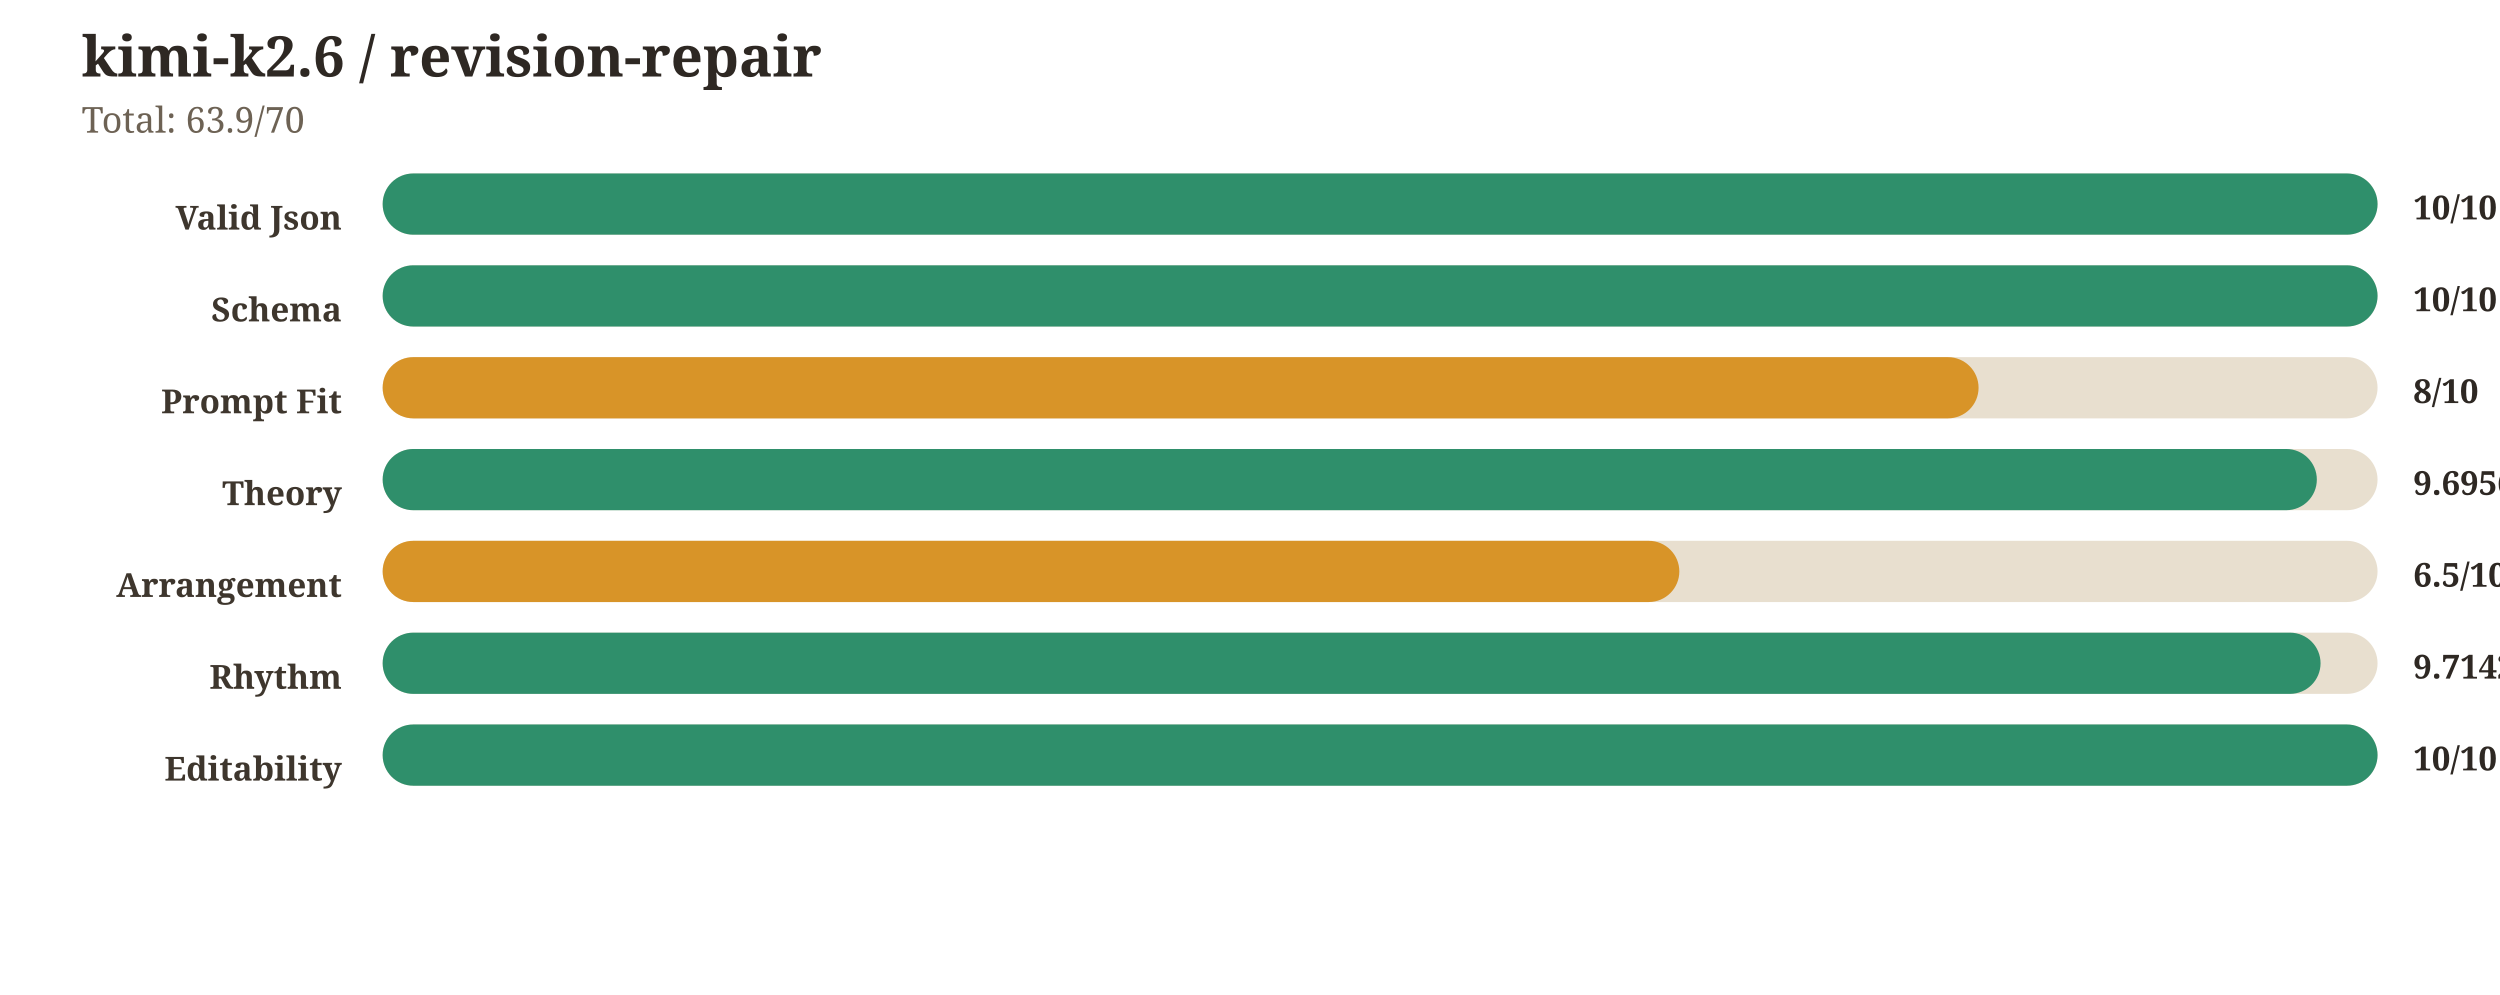
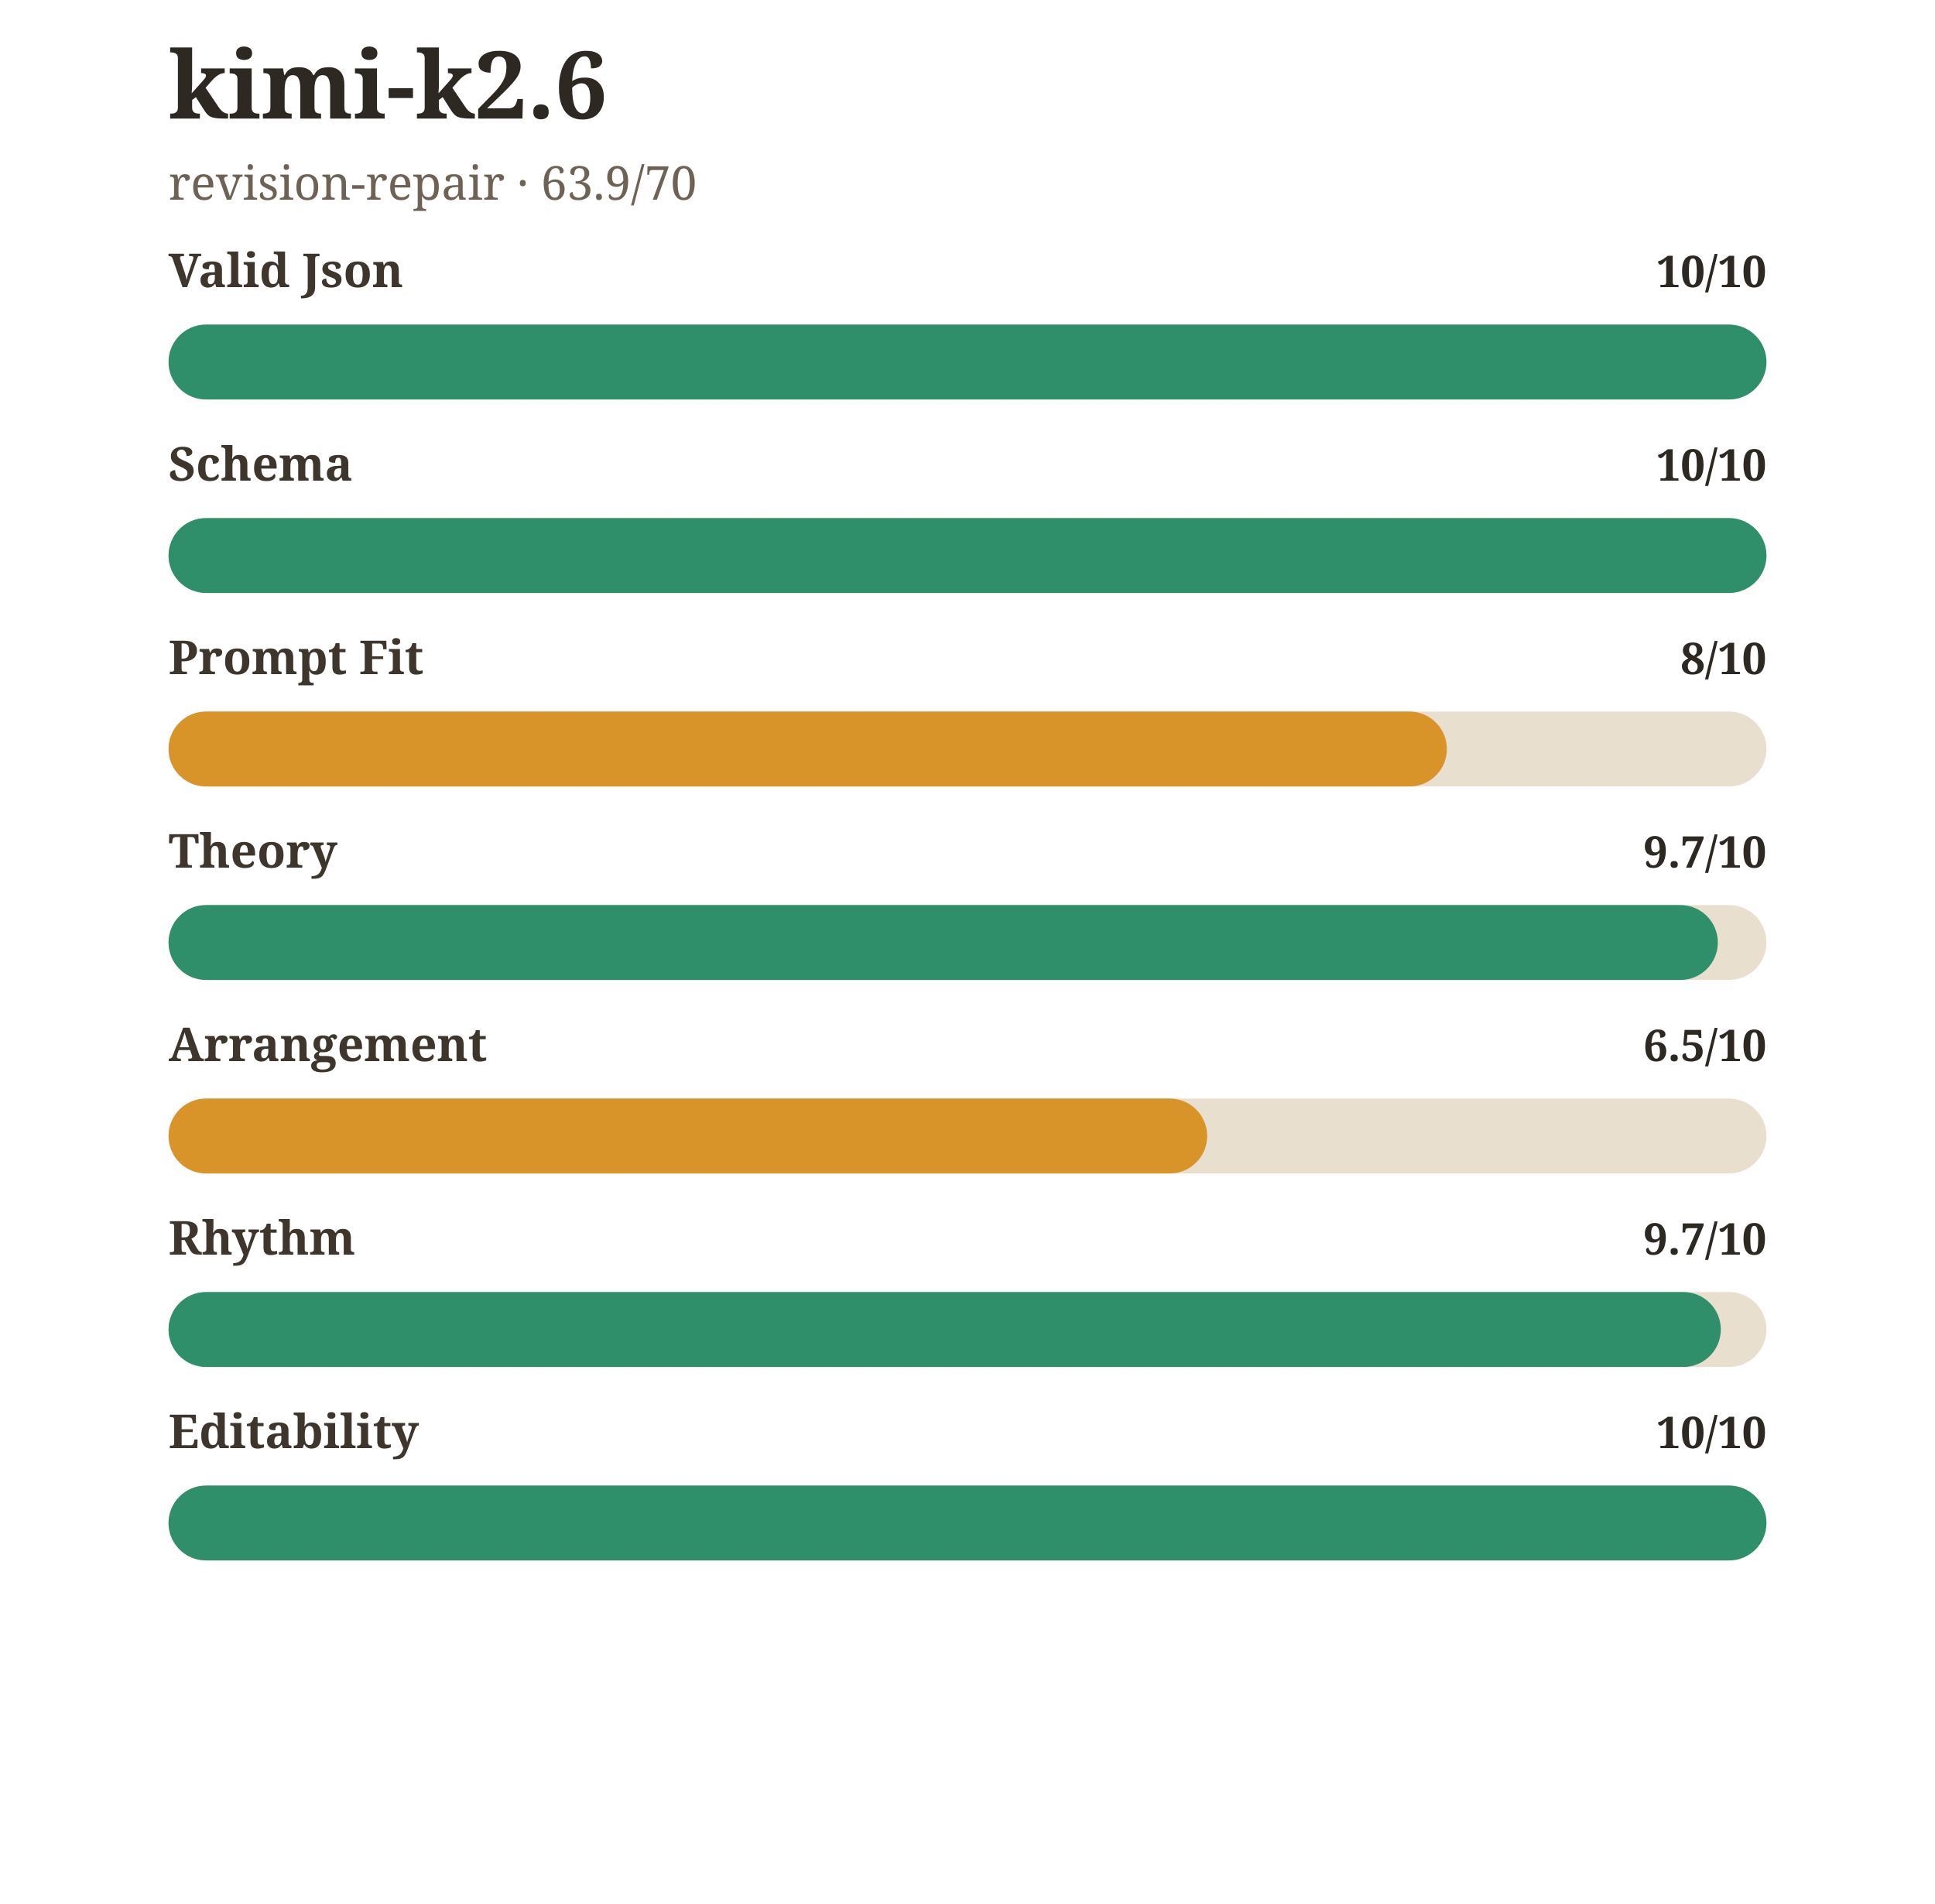
- <svg xmlns="http://www.w3.org/2000/svg" width="980" height="390" viewBox="0 0 980 390" role="img">
+ <svg xmlns="http://www.w3.org/2000/svg" width="620" height="610" viewBox="0 0 620 610" role="img">
  <style>
    svg { background: #f7f0e5; }
-     .title { font: 700 22px Georgia, serif; fill: #2e2823; }
-     .subtitle { font: 500 14px Georgia, serif; fill: #6d6254; }
-     .label { font: 600 13px Georgia, serif; fill: #3e362d; }
-     .sub { font: 500 12px Georgia, serif; fill: #6d6254; }
-     .score { font: 700 13px Georgia, serif; fill: #2e2823; }
-     .tick { font: 500 11px Georgia, serif; fill: #7b6f60; }
+     .title { font: 700 30px Georgia, serif; fill: #2e2823; }
+     .subtitle { font: 500 15px Georgia, serif; fill: #6d6254; }
+     .model { font: 700 22px Georgia, serif; fill: #2e2823; }
+     .big { font: 700 38px Georgia, serif; fill: #2e2823; }
+     .label { font: 600 15px Georgia, serif; fill: #3e362d; }
+     .sub { font: 500 13px Georgia, serif; fill: #6d6254; }
+     .score { font: 700 14px Georgia, serif; fill: #2e2823; }
  </style>
-   <text x="32" y="30" class="title">kimi-k2.6 / revision-repair</text>
-   <text x="32" y="52" class="subtitle">Total: 63.9/70</text>
-   <text x="134" y="90" text-anchor="end" class="label">Valid Json</text>
-   <rect x="150" y="68" width="782" height="24" rx="12" fill="#e8dfcf" />
-   <rect x="150" y="68" width="782" height="24" rx="12" fill="#2f8f6b" />
-   <text x="946" y="86" class="score">10/10</text>
-   <text x="134" y="126" text-anchor="end" class="label">Schema</text>
-   <rect x="150" y="104" width="782" height="24" rx="12" fill="#e8dfcf" />
-   <rect x="150" y="104" width="782" height="24" rx="12" fill="#2f8f6b" />
-   <text x="946" y="122" class="score">10/10</text>
-   <text x="134" y="162" text-anchor="end" class="label">Prompt Fit</text>
-   <rect x="150" y="140" width="782" height="24" rx="12" fill="#e8dfcf" />
-   <rect x="150" y="140" width="625.6" height="24" rx="12" fill="#d89428" />
-   <text x="946" y="158" class="score">8/10</text>
-   <text x="134" y="198" text-anchor="end" class="label">Theory</text>
-   <rect x="150" y="176" width="782" height="24" rx="12" fill="#e8dfcf" />
-   <rect x="150" y="176" width="758.2" height="24" rx="12" fill="#2f8f6b" />
-   <text x="946" y="194" class="score">9.695652173913043/10</text>
-   <text x="134" y="234" text-anchor="end" class="label">Arrangement</text>
-   <rect x="150" y="212" width="782" height="24" rx="12" fill="#e8dfcf" />
-   <rect x="150" y="212" width="508.3" height="24" rx="12" fill="#d89428" />
-   <text x="946" y="230" class="score">6.5/10</text>
-   <text x="134" y="270" text-anchor="end" class="label">Rhythm</text>
-   <rect x="150" y="248" width="782" height="24" rx="12" fill="#e8dfcf" />
-   <rect x="150" y="248" width="759.657" height="24" rx="12" fill="#2f8f6b" />
-   <text x="946" y="266" class="score">9.714285714285715/10</text>
-   <text x="134" y="306" text-anchor="end" class="label">Editability</text>
-   <rect x="150" y="284" width="782" height="24" rx="12" fill="#e8dfcf" />
-   <rect x="150" y="284" width="782" height="24" rx="12" fill="#2f8f6b" />
-   <text x="946" y="302" class="score">10/10</text>
+   <text x="54" y="38" class="title">kimi-k2.6</text>
+   <text x="54" y="64" class="subtitle">revision-repair · 63.9/70</text>
+   <text x="54" y="92" class="label">Valid Json</text>
+   <text x="566" y="92" text-anchor="end" class="score">10/10</text>
+   <rect x="54" y="104" width="512" height="24" rx="12" fill="#e8dfcf" />
+   <rect x="54" y="104" width="512" height="24" rx="12" fill="#2f8f6b" />
+   <text x="54" y="154" class="label">Schema</text>
+   <text x="566" y="154" text-anchor="end" class="score">10/10</text>
+   <rect x="54" y="166" width="512" height="24" rx="12" fill="#e8dfcf" />
+   <rect x="54" y="166" width="512" height="24" rx="12" fill="#2f8f6b" />
+   <text x="54" y="216" class="label">Prompt Fit</text>
+   <text x="566" y="216" text-anchor="end" class="score">8/10</text>
+   <rect x="54" y="228" width="512" height="24" rx="12" fill="#e8dfcf" />
+   <rect x="54" y="228" width="409.6" height="24" rx="12" fill="#d89428" />
+   <text x="54" y="278" class="label">Theory</text>
+   <text x="566" y="278" text-anchor="end" class="score">9.7/10</text>
+   <rect x="54" y="290" width="512" height="24" rx="12" fill="#e8dfcf" />
+   <rect x="54" y="290" width="496.417" height="24" rx="12" fill="#2f8f6b" />
+   <text x="54" y="340" class="label">Arrangement</text>
+   <text x="566" y="340" text-anchor="end" class="score">6.5/10</text>
+   <rect x="54" y="352" width="512" height="24" rx="12" fill="#e8dfcf" />
+   <rect x="54" y="352" width="332.8" height="24" rx="12" fill="#d89428" />
+   <text x="54" y="402" class="label">Rhythm</text>
+   <text x="566" y="402" text-anchor="end" class="score">9.7/10</text>
+   <rect x="54" y="414" width="512" height="24" rx="12" fill="#e8dfcf" />
+   <rect x="54" y="414" width="497.371" height="24" rx="12" fill="#2f8f6b" />
+   <text x="54" y="464" class="label">Editability</text>
+   <text x="566" y="464" text-anchor="end" class="score">10/10</text>
+   <rect x="54" y="476" width="512" height="24" rx="12" fill="#e8dfcf" />
+   <rect x="54" y="476" width="512" height="24" rx="12" fill="#2f8f6b" />
</svg>
